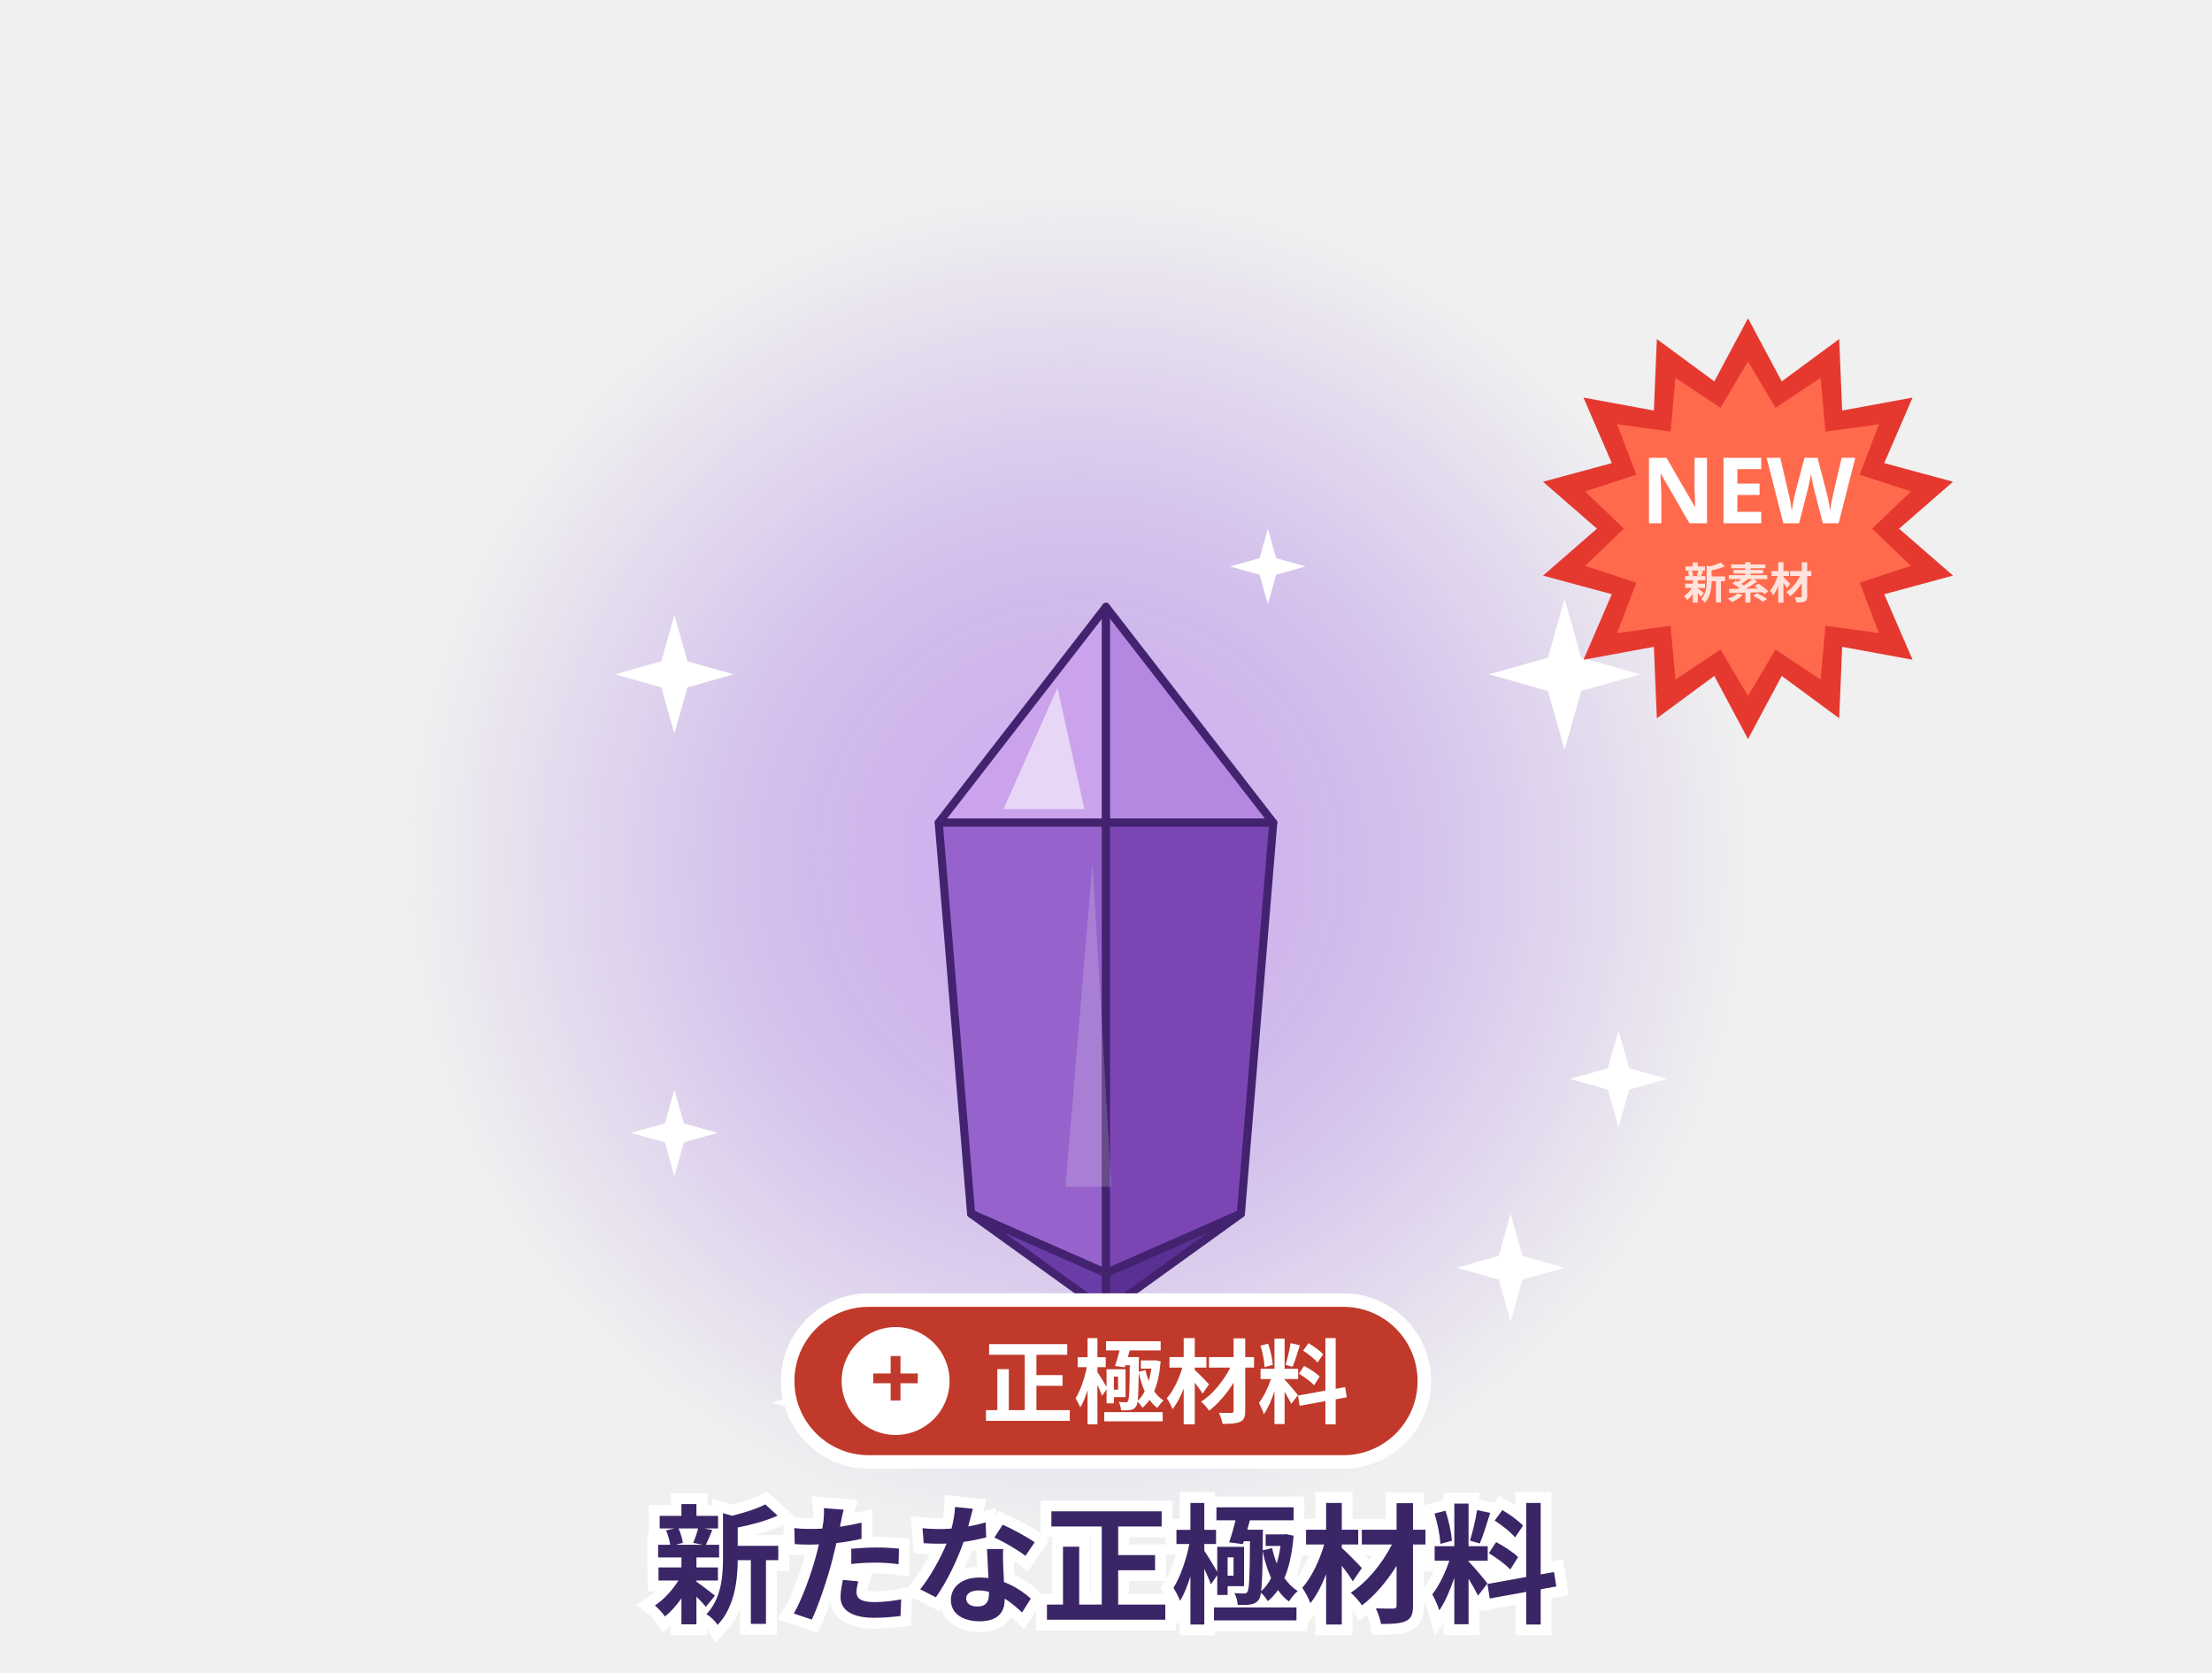
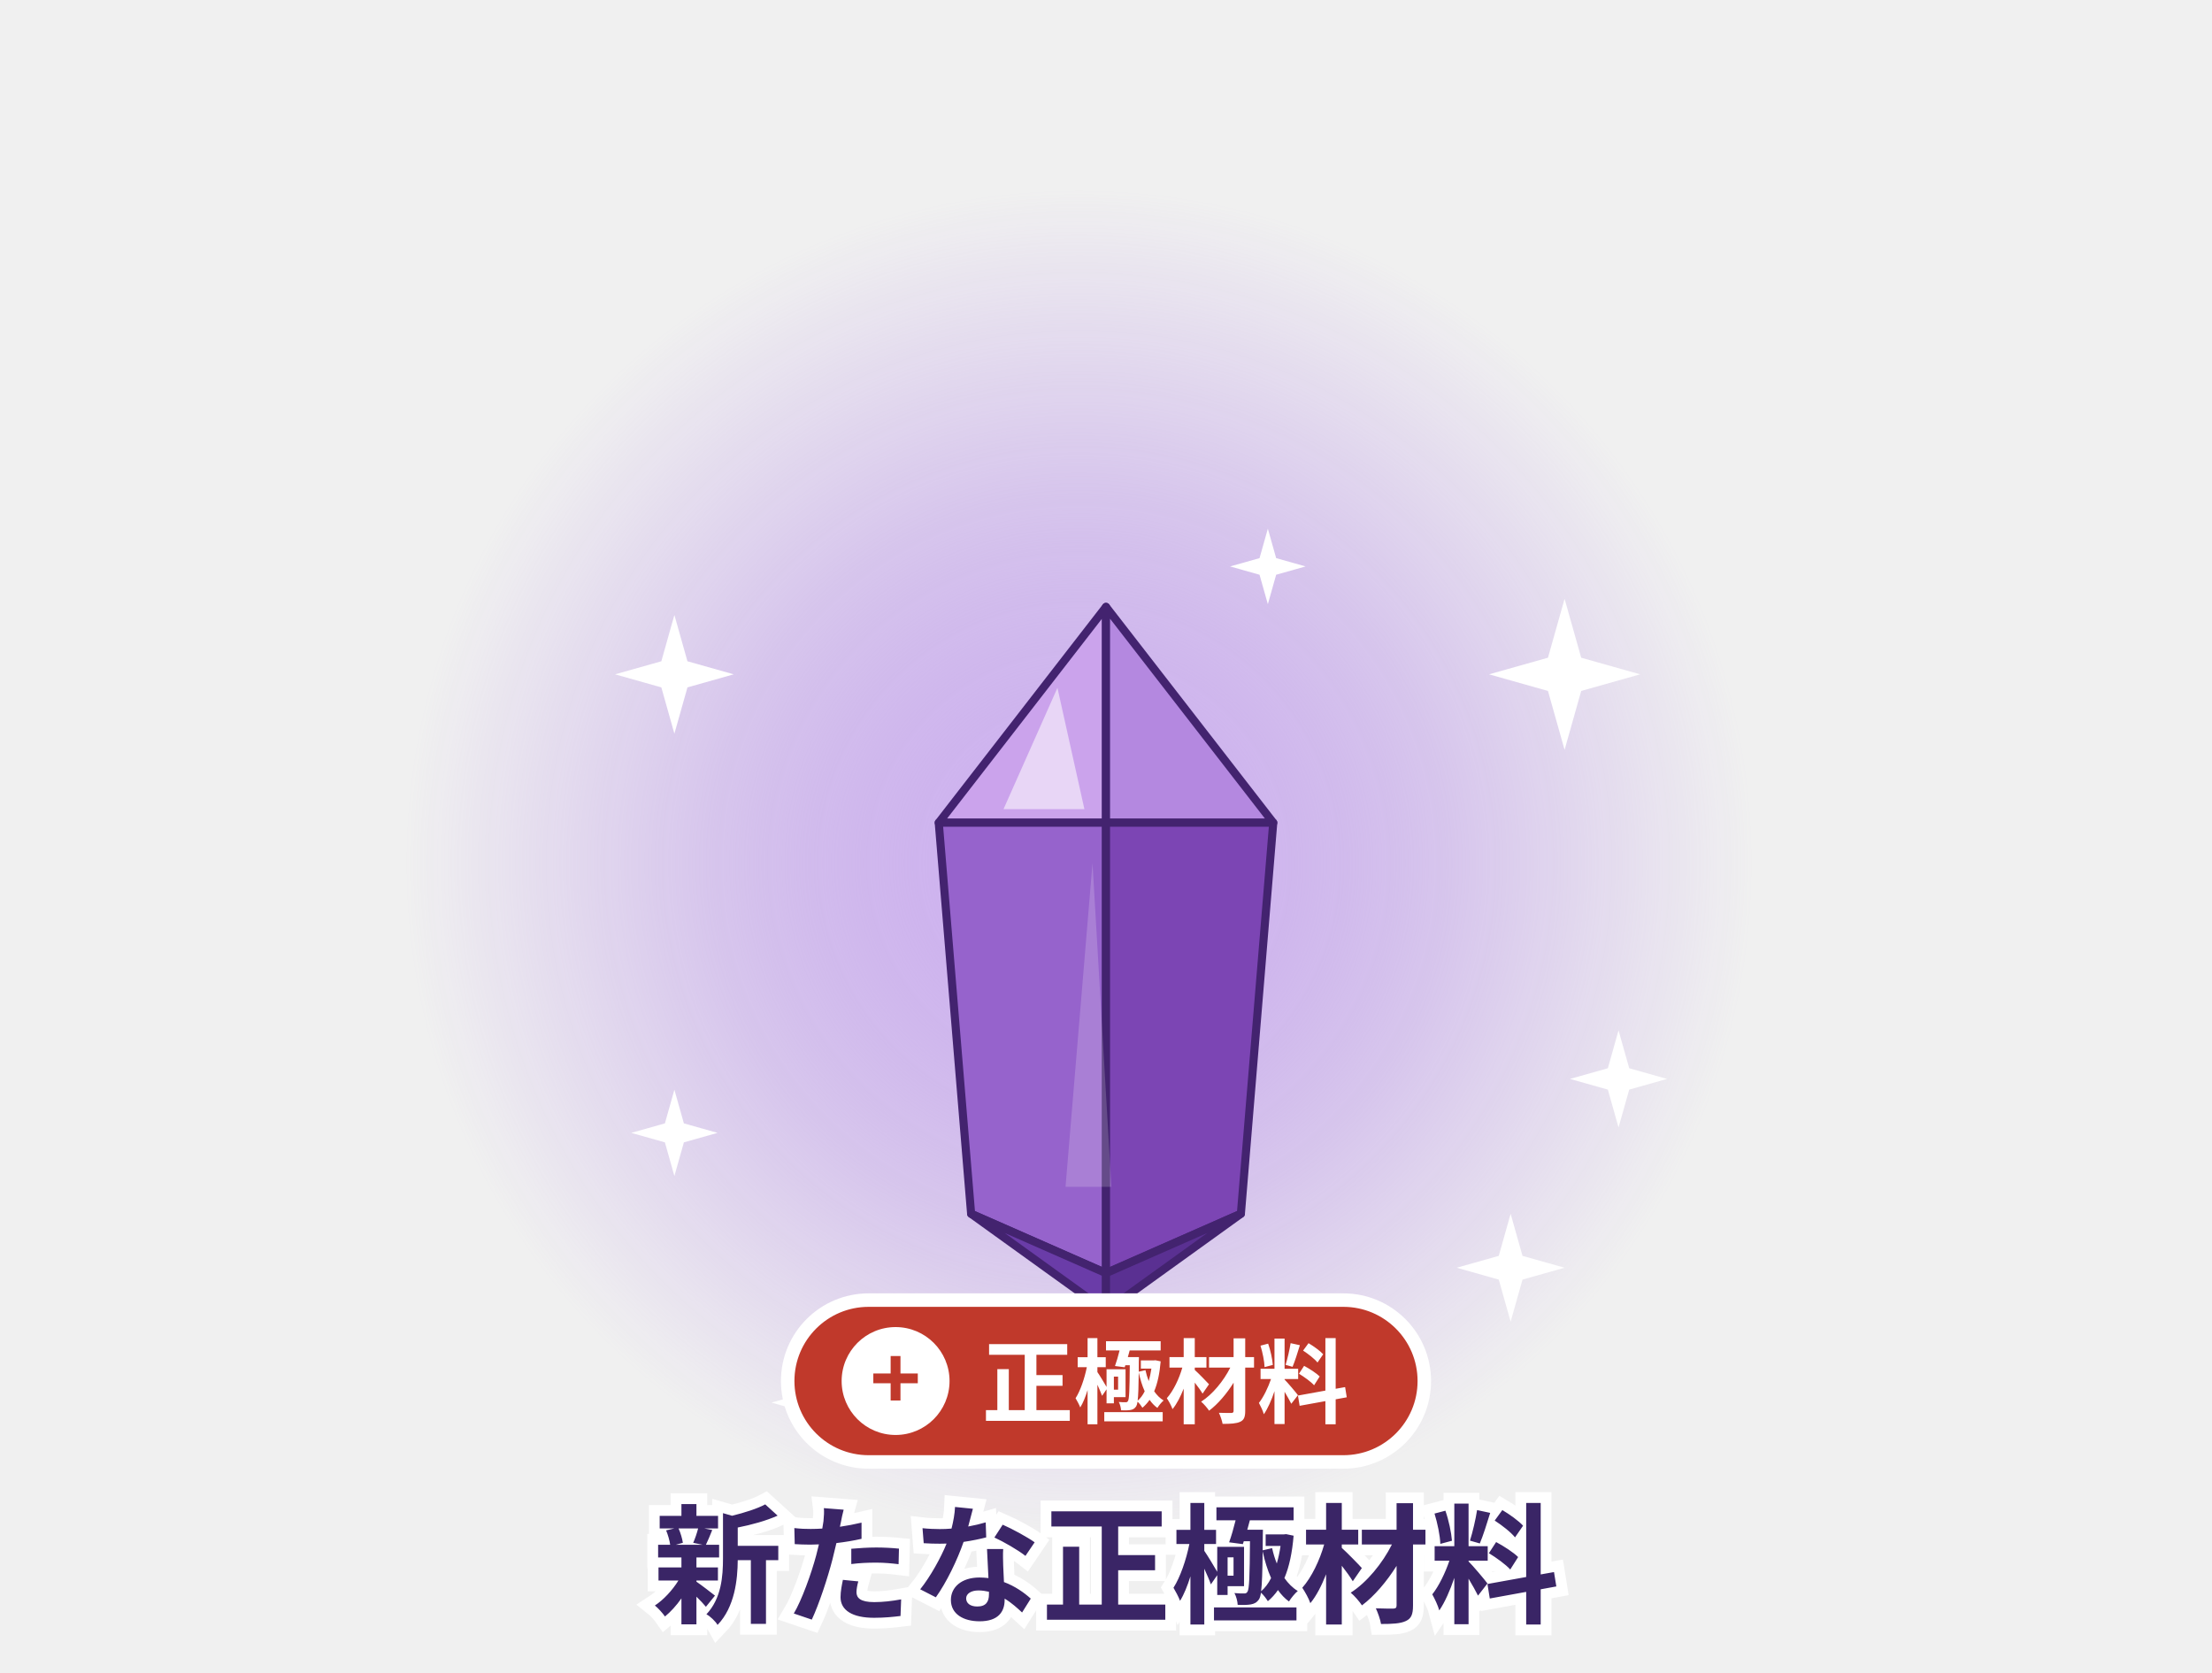
<svg xmlns="http://www.w3.org/2000/svg" width="820" height="620" viewBox="0 0 820 620" role="img" aria-label="新たな正極材料イメージ">
  <defs>
    <radialGradient id="glow" cx="0.5" cy="0.5" r="0.5">
      <stop offset="0" stop-color="#C9A6F2" stop-opacity="0.85" />
      <stop offset="0.55" stop-color="#A877E6" stop-opacity="0.35" />
      <stop offset="1" stop-color="#A877E6" stop-opacity="0" />
    </radialGradient>
  </defs>
  <circle cx="400" cy="320" r="250" fill="url(#glow)" />
  <g stroke="#43236F" stroke-width="3" stroke-linejoin="round">
    <polygon points="410,225 348,305 410,305" fill="#CBA3EC" />
    <polygon points="410,225 472,305 410,305" fill="#B488E0" />
    <polygon points="348,305 410,305 410,472 360,450" fill="#9663CC" />
    <polygon points="472,305 410,305 410,472 460,450" fill="#7C45B4" />
    <polygon points="360,450 410,472 410,486" fill="#6A3CA8" />
    <polygon points="460,450 410,472 410,486" fill="#5A3092" />
  </g>
  <polygon points="372,300 392,255 402,300" fill="#FFFFFF" fill-opacity="0.55" />
  <polygon points="395,440 405,320 412,440" fill="#FFFFFF" fill-opacity="0.18" />
  <polygon points="250,228 254.84,245.16 272,250 254.84,254.84 250,272 245.16,254.84 228,250 245.16,245.16" fill="#FFFFFF" />
  <polygon points="580,222 586.16,243.84 608,250 586.16,256.16 580,278 573.84,256.16 552,250 573.84,243.84" fill="#FFFFFF" />
  <polygon points="600,382 603.96,396.04 618,400 603.96,403.96 600,418 596.04,403.96 582,400 596.04,396.04" fill="#FFFFFF" />
  <polygon points="250,404 253.52,416.48 266,420 253.52,423.52 250,436 246.48,423.52 234,420 246.48,416.48" fill="#FFFFFF" />
  <polygon points="470,196 473.08,206.92 484,210 473.08,213.08 470,224 466.92,213.08 456,210 466.92,206.92" fill="#FFFFFF" />
  <polygon points="560,450 564.4,465.6 580,470 564.4,474.4 560,490 555.6,474.4 540,470 555.6,465.6" fill="#FFFFFF" />
  <polygon points="300,506 303.08,516.92 314,520 303.08,523.08 300,534 296.92,523.08 286,520 296.92,516.92" fill="#FFFFFF" />
  <g transform="translate(410 512)">
    <rect x="-118" y="-30" width="236" height="60" rx="30" fill="#C0392B" stroke="#FFFFFF" stroke-width="5" />
    <circle cx="-78" cy="0" r="20" fill="#FFFFFF" />
    <text x="-78" y="11" font-family="sans-serif" font-size="34" font-weight="900" fill="#C0392B" text-anchor="middle">+</text>
    <text x="22" y="13" font-family="'Hiragino Kaku Gothic ProN','Noto Sans JP',sans-serif" font-size="34" font-weight="800" fill="#FFFFFF" text-anchor="middle">正極材料</text>
  </g>
-   <g transform="translate(648 196)">
-     <polygon points="0.0,-78.0 12.5,-54.6 33.8,-70.3 34.9,-43.8 61.0,-48.6 50.5,-24.3 76.0,-17.4 56.0,0.0 76.0,17.4 50.5,24.3 61.0,48.6 34.9,43.8 33.8,70.3 12.5,54.6 0.0,78.0 -12.5,54.6 -33.8,70.3 -34.9,43.8 -61.0,48.6 -50.5,24.3 -76.0,17.4 -56.0,0.0 -76.0,-17.4 -50.5,-24.3 -61.0,-48.6 -34.9,-43.8 -33.8,-70.3 -12.5,-54.6" fill="#E5392F" />
-     <polygon points="0.0,-62.0 10.2,-44.8 26.9,-55.9 28.7,-36.0 48.5,-38.7 41.4,-20.0 60.4,-13.8 46.0,0.0 60.4,13.8 41.4,20.0 48.5,38.7 28.7,36.0 26.9,55.9 10.2,44.8 0.0,62.0 -10.2,44.8 -26.9,55.9 -28.7,36.0 -48.5,38.7 -41.4,20.0 -60.4,13.8 -46.0,0.0 -60.4,-13.8 -41.4,-20.0 -48.5,-38.7 -28.7,-36.0 -26.9,-55.9 -10.2,-44.8" fill="#FF6A4D" />
-     <text x="0" y="-2" font-family="'Hiragino Kaku Gothic ProN','Noto Sans JP',sans-serif" font-size="34" font-weight="900" fill="#FFFFFF" text-anchor="middle">NEW</text>
-     <text x="0" y="26" font-family="'Hiragino Kaku Gothic ProN','Noto Sans JP',sans-serif" font-size="16" font-weight="700" fill="#FFE3DC" text-anchor="middle">新素材</text>
-   </g>
  <text x="410" y="598" font-family="'Hiragino Kaku Gothic ProN','Noto Sans JP',sans-serif" font-size="48" font-weight="900" fill="#3A2566" stroke="#FFFFFF" stroke-width="8" paint-order="stroke" text-anchor="middle">新たな正極材料</text>
</svg>
